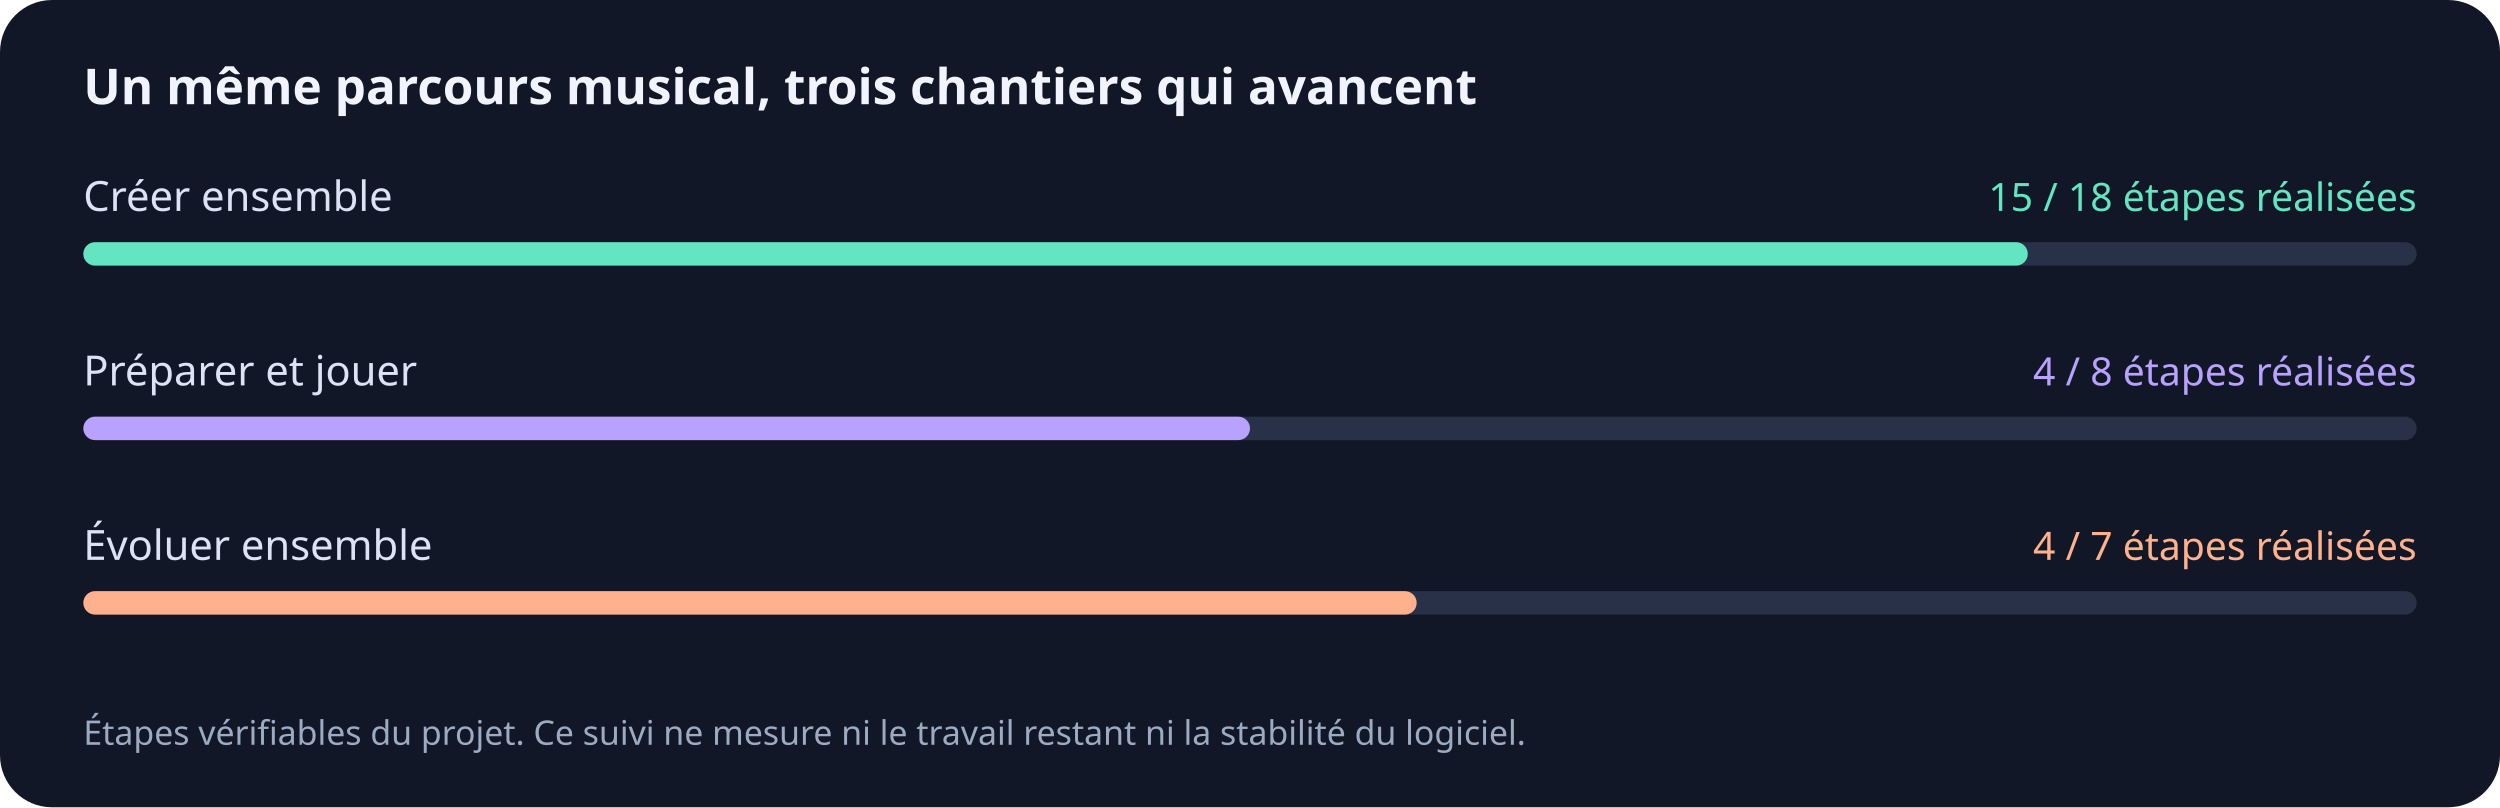
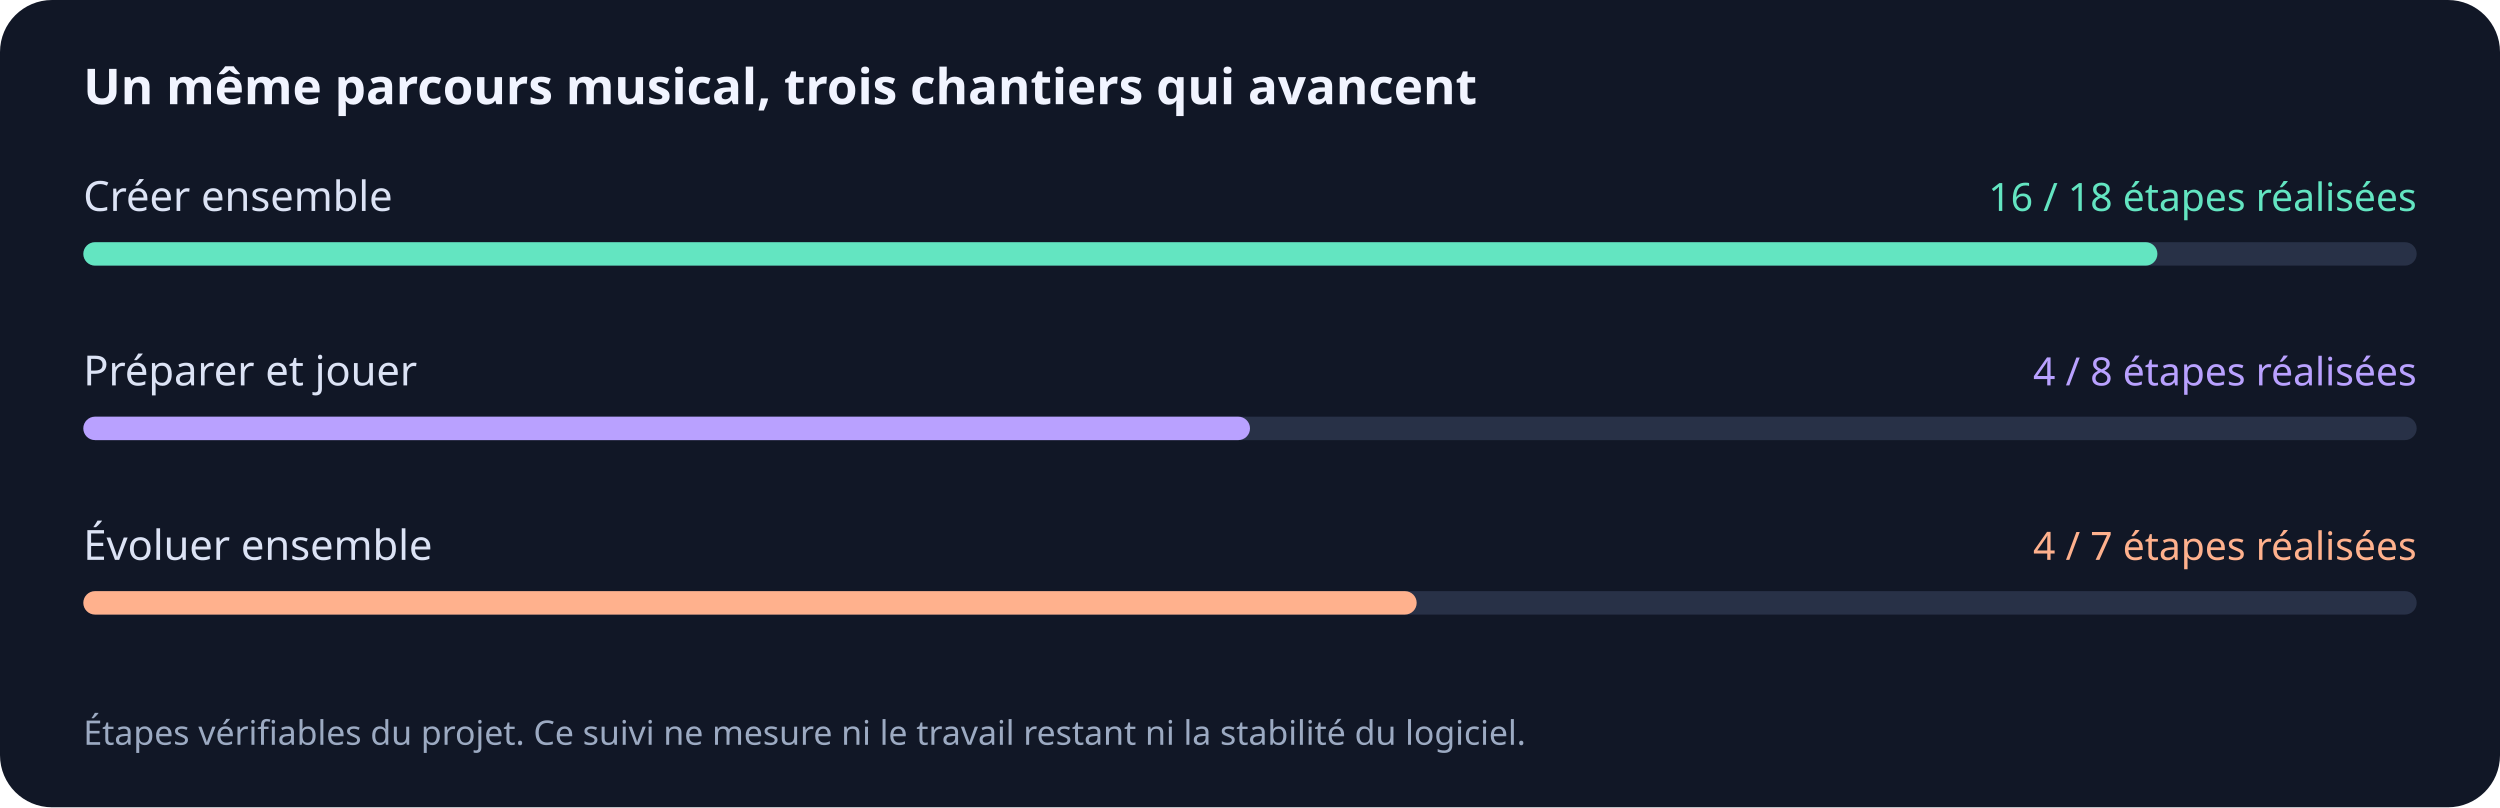
<svg xmlns="http://www.w3.org/2000/svg" width="960" height="310" viewBox="0 0 960 310" role="img" aria-label="Fork acceptance milestones">
  <rect width="960" height="310" rx="20" fill="#111726" />
  <g font-family="system-ui, sans-serif">
    <text x="32" y="40" fill="#f1f4ff" font-size="19" font-weight="700">Un même parcours musical, trois chantiers qui avancent</text>
    <text x="32" y="81" fill="#dce3f5" font-size="16">Créer ensemble</text>
-     <text x="928" y="81" text-anchor="end" fill="#63e5c1" font-size="15">15 / 18 étapes réalisées</text>
+     <text x="928" y="81" text-anchor="end" fill="#63e5c1" font-size="15">16 / 18 étapes réalisées</text>
    <rect x="32" y="93" width="896" height="9" rx="4.5" fill="#283147" />
-     <rect x="32" y="93" width="746.67" height="9" rx="4.5" fill="#63e5c1" />
+     <rect x="32" y="93" width="796.44" height="9" rx="4.5" fill="#63e5c1" />
    <text x="32" y="148" fill="#dce3f5" font-size="16">Préparer et jouer</text>
    <text x="928" y="148" text-anchor="end" fill="#b9a1ff" font-size="15">4 / 8 étapes réalisées</text>
    <rect x="32" y="160" width="896" height="9" rx="4.5" fill="#283147" />
    <rect x="32" y="160" width="448.00" height="9" rx="4.5" fill="#b9a1ff" />
    <text x="32" y="215" fill="#dce3f5" font-size="16">Évoluer ensemble</text>
    <text x="928" y="215" text-anchor="end" fill="#ffb18d" font-size="15">4 / 7 étapes réalisées</text>
    <rect x="32" y="227" width="896" height="9" rx="4.5" fill="#283147" />
    <rect x="32" y="227" width="512.00" height="9" rx="4.5" fill="#ffb18d" />
    <text x="32" y="286" fill="#9caac2" font-size="13">Étapes vérifiables du projet. Ce suivi ne mesure ni le travail restant ni la stabilité du logiciel.</text>
  </g>
</svg>
